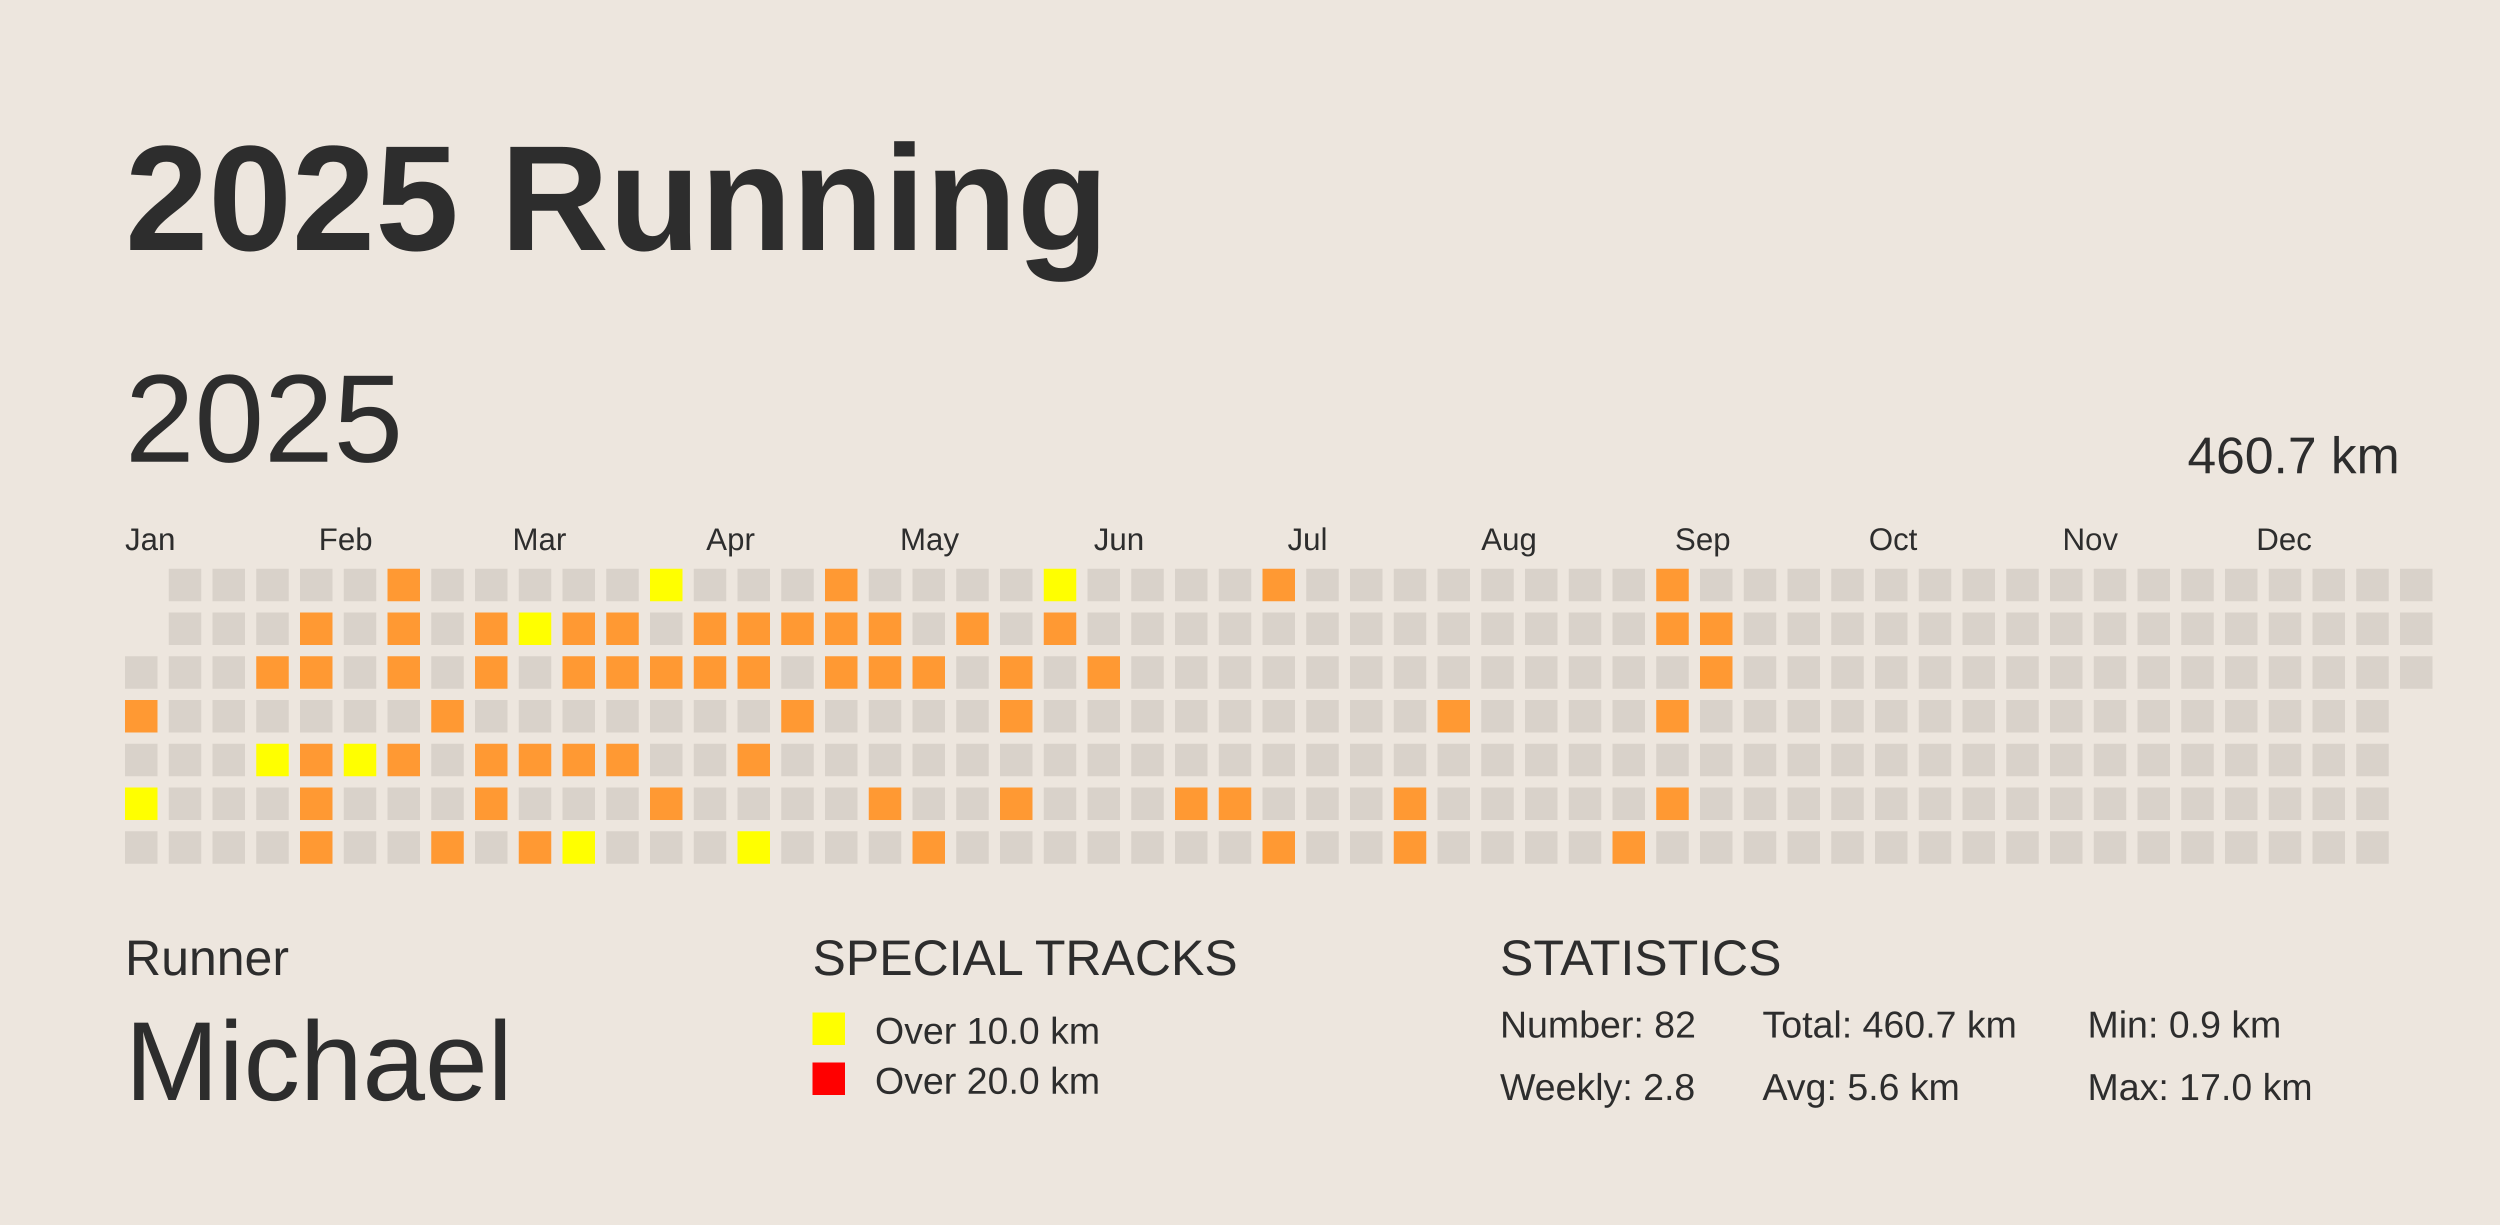
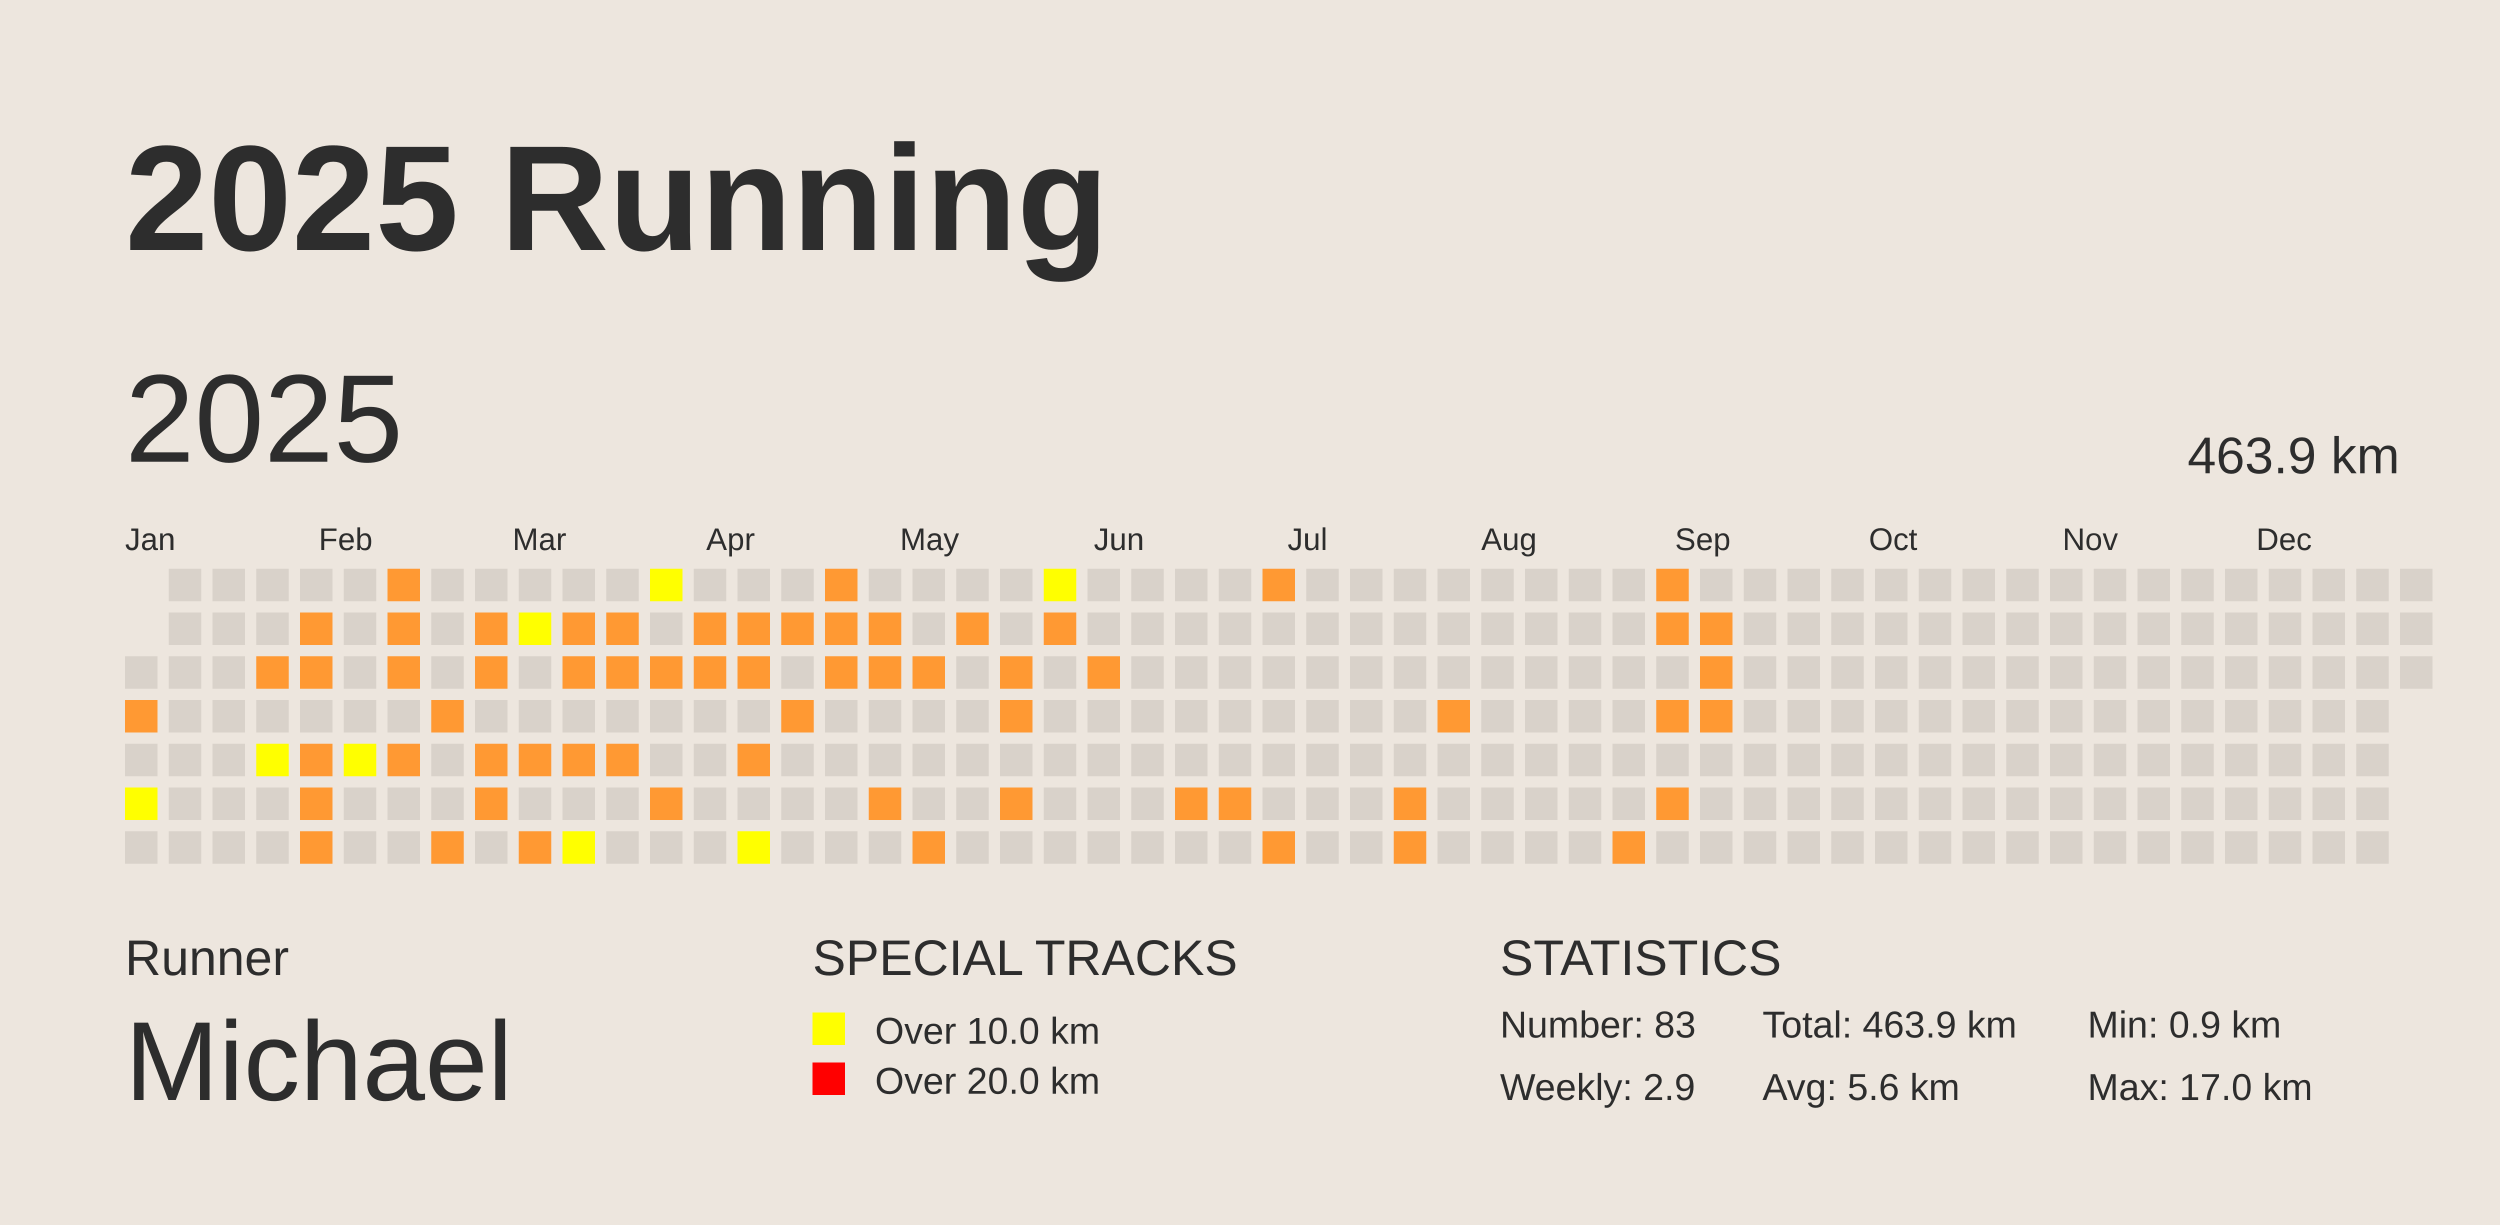
<svg xmlns="http://www.w3.org/2000/svg" baseProfile="full" height="98mm" version="1.1" viewBox="0,0,200,98" width="200mm">
  <defs />
  <rect fill="#EDE6DE" height="98" width="200" x="0" y="0" />
  <text fill="#2D2D2D" style="font-size:12px; font-family:Arial; font-weight:bold;" x="10" y="20">2025 Running</text>
  <text fill="#2D2D2D" style="font-size:4px; font-family:Arial" x="10" y="78">Runner</text>
  <text fill="#2D2D2D" style="font-size:9px; font-family:Arial" x="10" y="88">Michael</text>
  <text fill="#2D2D2D" style="font-size:4px; font-family:Arial" x="65" y="78">SPECIAL TRACKS</text>
  <rect fill="yellow" height="2.6" width="2.6" x="65" y="81" />
  <text fill="#2D2D2D" style="font-size:3px; font-family:Arial" x="70" y="83.5">Over 10.0 km</text>
  <rect fill="red" height="2.6" width="2.6" x="65" y="85" />
  <text fill="#2D2D2D" style="font-size:3px; font-family:Arial" x="70" y="87.5">Over 20.0 km</text>
  <text fill="#2D2D2D" style="font-size:4px; font-family:Arial" x="120" y="78">STATISTICS</text>
-   <text fill="#2D2D2D" style="font-size:3px; font-family:Arial" x="120" y="83">Number: 82</text>
-   <text fill="#2D2D2D" style="font-size:3px; font-family:Arial" x="120" y="88">Weekly: 2.8</text>
-   <text fill="#2D2D2D" style="font-size:3px; font-family:Arial" x="141" y="83">Total: 460.7 km</text>
+   <text fill="#2D2D2D" style="font-size:3px; font-family:Arial" x="120" y="83">Number: 83</text>
+   <text fill="#2D2D2D" style="font-size:3px; font-family:Arial" x="120" y="88">Weekly: 2.9</text>
+   <text fill="#2D2D2D" style="font-size:3px; font-family:Arial" x="141" y="83">Total: 463.9 km</text>
  <text fill="#2D2D2D" style="font-size:3px; font-family:Arial" x="141" y="88">Avg: 5.6 km</text>
  <text fill="#2D2D2D" style="font-size:3px; font-family:Arial" x="167" y="83">Min: 0.9 km</text>
  <text fill="#2D2D2D" style="font-size:3px; font-family:Arial" x="167" y="88">Max: 17.0 km</text>
  <text dominant-baseline="hanging" fill="#2D2D2D" style="font-size:10.0px; font-family:Arial;" x="10" y="30">2025</text>
-   <text dominant-baseline="hanging" fill="#2D2D2D" style="font-size:4.125px; font-family:Arial;" x="175" y="35">460.7 km</text>
+   <text dominant-baseline="hanging" fill="#2D2D2D" style="font-size:4.125px; font-family:Arial;" x="175" y="35">463.9 km</text>
  <text fill="#2D2D2D" style="font-size:2.5px; font-family:Arial" x="10.0" y="44">Jan</text>
  <text fill="#2D2D2D" style="font-size:2.5px; font-family:Arial" x="25.5" y="44">Feb</text>
  <text fill="#2D2D2D" style="font-size:2.5px; font-family:Arial" x="41.0" y="44">Mar</text>
  <text fill="#2D2D2D" style="font-size:2.5px; font-family:Arial" x="56.5" y="44">Apr</text>
  <text fill="#2D2D2D" style="font-size:2.5px; font-family:Arial" x="72.0" y="44">May</text>
  <text fill="#2D2D2D" style="font-size:2.5px; font-family:Arial" x="87.5" y="44">Jun</text>
  <text fill="#2D2D2D" style="font-size:2.5px; font-family:Arial" x="103.0" y="44">Jul</text>
  <text fill="#2D2D2D" style="font-size:2.5px; font-family:Arial" x="118.5" y="44">Aug</text>
  <text fill="#2D2D2D" style="font-size:2.5px; font-family:Arial" x="134.0" y="44">Sep</text>
  <text fill="#2D2D2D" style="font-size:2.5px; font-family:Arial" x="149.5" y="44">Oct</text>
  <text fill="#2D2D2D" style="font-size:2.5px; font-family:Arial" x="165.0" y="44">Nov</text>
  <text fill="#2D2D2D" style="font-size:2.5px; font-family:Arial" x="180.5" y="44">Dec</text>
  <rect fill="#D9D2CA" height="2.6" width="2.6" x="10.0" y="52.5" />
  <rect fill="#FF9933" height="2.6" width="2.6" x="10.0" y="56.0" />
  <rect fill="#D9D2CA" height="2.6" width="2.6" x="10.0" y="59.5" />
  <rect fill="yellow" height="2.6" width="2.6" x="10.0" y="63.0" />
  <rect fill="#D9D2CA" height="2.6" width="2.6" x="10.0" y="66.5" />
  <rect fill="#D9D2CA" height="2.6" width="2.6" x="13.5" y="45.5" />
  <rect fill="#D9D2CA" height="2.6" width="2.6" x="13.5" y="49.0" />
  <rect fill="#D9D2CA" height="2.6" width="2.6" x="13.5" y="52.5" />
  <rect fill="#D9D2CA" height="2.6" width="2.6" x="13.5" y="56.0" />
  <rect fill="#D9D2CA" height="2.6" width="2.6" x="13.5" y="59.5" />
  <rect fill="#D9D2CA" height="2.6" width="2.6" x="13.5" y="63.0" />
  <rect fill="#D9D2CA" height="2.6" width="2.6" x="13.5" y="66.5" />
  <rect fill="#D9D2CA" height="2.6" width="2.6" x="17.0" y="45.5" />
  <rect fill="#D9D2CA" height="2.6" width="2.6" x="17.0" y="49.0" />
  <rect fill="#D9D2CA" height="2.6" width="2.6" x="17.0" y="52.5" />
  <rect fill="#D9D2CA" height="2.6" width="2.6" x="17.0" y="56.0" />
  <rect fill="#D9D2CA" height="2.6" width="2.6" x="17.0" y="59.5" />
  <rect fill="#D9D2CA" height="2.6" width="2.6" x="17.0" y="63.0" />
  <rect fill="#D9D2CA" height="2.6" width="2.6" x="17.0" y="66.5" />
  <rect fill="#D9D2CA" height="2.6" width="2.6" x="20.5" y="45.5" />
  <rect fill="#D9D2CA" height="2.6" width="2.6" x="20.5" y="49.0" />
  <rect fill="#FF9933" height="2.6" width="2.6" x="20.5" y="52.5" />
  <rect fill="#D9D2CA" height="2.6" width="2.6" x="20.5" y="56.0" />
  <rect fill="yellow" height="2.6" width="2.6" x="20.5" y="59.5" />
  <rect fill="#D9D2CA" height="2.6" width="2.6" x="20.5" y="63.0" />
  <rect fill="#D9D2CA" height="2.6" width="2.6" x="20.5" y="66.5" />
  <rect fill="#D9D2CA" height="2.6" width="2.6" x="24.0" y="45.5" />
  <rect fill="#FF9933" height="2.6" width="2.6" x="24.0" y="49.0" />
  <rect fill="#FF9933" height="2.6" width="2.6" x="24.0" y="52.5" />
  <rect fill="#D9D2CA" height="2.6" width="2.6" x="24.0" y="56.0" />
  <rect fill="#FF9933" height="2.6" width="2.6" x="24.0" y="59.5" />
  <rect fill="#FF9933" height="2.6" width="2.6" x="24.0" y="63.0" />
  <rect fill="#FF9933" height="2.6" width="2.6" x="24.0" y="66.5" />
  <rect fill="#D9D2CA" height="2.6" width="2.6" x="27.5" y="45.5" />
  <rect fill="#D9D2CA" height="2.6" width="2.6" x="27.5" y="49.0" />
  <rect fill="#D9D2CA" height="2.6" width="2.6" x="27.5" y="52.5" />
  <rect fill="#D9D2CA" height="2.6" width="2.6" x="27.5" y="56.0" />
  <rect fill="yellow" height="2.6" width="2.6" x="27.5" y="59.5" />
  <rect fill="#D9D2CA" height="2.6" width="2.6" x="27.5" y="63.0" />
  <rect fill="#D9D2CA" height="2.6" width="2.6" x="27.5" y="66.5" />
  <rect fill="#FF9933" height="2.6" width="2.6" x="31.0" y="45.5" />
  <rect fill="#FF9933" height="2.6" width="2.6" x="31.0" y="49.0" />
  <rect fill="#FF9933" height="2.6" width="2.6" x="31.0" y="52.5" />
  <rect fill="#D9D2CA" height="2.6" width="2.6" x="31.0" y="56.0" />
  <rect fill="#FF9933" height="2.6" width="2.6" x="31.0" y="59.5" />
  <rect fill="#D9D2CA" height="2.6" width="2.6" x="31.0" y="63.0" />
  <rect fill="#D9D2CA" height="2.6" width="2.6" x="31.0" y="66.5" />
  <rect fill="#D9D2CA" height="2.6" width="2.6" x="34.5" y="45.5" />
  <rect fill="#D9D2CA" height="2.6" width="2.6" x="34.5" y="49.0" />
  <rect fill="#D9D2CA" height="2.6" width="2.6" x="34.5" y="52.5" />
  <rect fill="#FF9933" height="2.6" width="2.6" x="34.5" y="56.0" />
  <rect fill="#D9D2CA" height="2.6" width="2.6" x="34.5" y="59.5" />
  <rect fill="#D9D2CA" height="2.6" width="2.6" x="34.5" y="63.0" />
  <rect fill="#FF9933" height="2.6" width="2.6" x="34.5" y="66.5" />
  <rect fill="#D9D2CA" height="2.6" width="2.6" x="38.0" y="45.5" />
  <rect fill="#FF9933" height="2.6" width="2.6" x="38.0" y="49.0" />
  <rect fill="#FF9933" height="2.6" width="2.6" x="38.0" y="52.5" />
  <rect fill="#D9D2CA" height="2.6" width="2.6" x="38.0" y="56.0" />
  <rect fill="#FF9933" height="2.6" width="2.6" x="38.0" y="59.5" />
  <rect fill="#FF9933" height="2.6" width="2.6" x="38.0" y="63.0" />
  <rect fill="#D9D2CA" height="2.6" width="2.6" x="38.0" y="66.5" />
  <rect fill="#D9D2CA" height="2.6" width="2.6" x="41.5" y="45.5" />
  <rect fill="yellow" height="2.6" width="2.6" x="41.5" y="49.0" />
  <rect fill="#D9D2CA" height="2.6" width="2.6" x="41.5" y="52.5" />
  <rect fill="#D9D2CA" height="2.6" width="2.6" x="41.5" y="56.0" />
  <rect fill="#FF9933" height="2.6" width="2.6" x="41.5" y="59.5" />
  <rect fill="#D9D2CA" height="2.6" width="2.6" x="41.5" y="63.0" />
  <rect fill="#FF9933" height="2.6" width="2.6" x="41.5" y="66.5" />
  <rect fill="#D9D2CA" height="2.6" width="2.6" x="45.0" y="45.5" />
  <rect fill="#FF9933" height="2.6" width="2.6" x="45.0" y="49.0" />
  <rect fill="#FF9933" height="2.6" width="2.6" x="45.0" y="52.5" />
  <rect fill="#D9D2CA" height="2.6" width="2.6" x="45.0" y="56.0" />
  <rect fill="#FF9933" height="2.6" width="2.6" x="45.0" y="59.5" />
  <rect fill="#D9D2CA" height="2.6" width="2.6" x="45.0" y="63.0" />
  <rect fill="yellow" height="2.6" width="2.6" x="45.0" y="66.5" />
  <rect fill="#D9D2CA" height="2.6" width="2.6" x="48.5" y="45.5" />
  <rect fill="#FF9933" height="2.6" width="2.6" x="48.5" y="49.0" />
  <rect fill="#FF9933" height="2.6" width="2.6" x="48.5" y="52.5" />
  <rect fill="#D9D2CA" height="2.6" width="2.6" x="48.5" y="56.0" />
  <rect fill="#FF9933" height="2.6" width="2.6" x="48.5" y="59.5" />
  <rect fill="#D9D2CA" height="2.6" width="2.6" x="48.5" y="63.0" />
  <rect fill="#D9D2CA" height="2.6" width="2.6" x="48.5" y="66.5" />
  <rect fill="yellow" height="2.6" width="2.6" x="52.0" y="45.5" />
  <rect fill="#D9D2CA" height="2.6" width="2.6" x="52.0" y="49.0" />
  <rect fill="#FF9933" height="2.6" width="2.6" x="52.0" y="52.5" />
  <rect fill="#D9D2CA" height="2.6" width="2.6" x="52.0" y="56.0" />
  <rect fill="#D9D2CA" height="2.6" width="2.6" x="52.0" y="59.5" />
  <rect fill="#FF9933" height="2.6" width="2.6" x="52.0" y="63.0" />
  <rect fill="#D9D2CA" height="2.6" width="2.6" x="52.0" y="66.5" />
  <rect fill="#D9D2CA" height="2.6" width="2.6" x="55.5" y="45.5" />
  <rect fill="#FF9933" height="2.6" width="2.6" x="55.5" y="49.0" />
  <rect fill="#FF9933" height="2.6" width="2.6" x="55.5" y="52.5" />
  <rect fill="#D9D2CA" height="2.6" width="2.6" x="55.5" y="56.0" />
  <rect fill="#D9D2CA" height="2.6" width="2.6" x="55.5" y="59.5" />
  <rect fill="#D9D2CA" height="2.6" width="2.6" x="55.5" y="63.0" />
  <rect fill="#D9D2CA" height="2.6" width="2.6" x="55.5" y="66.5" />
  <rect fill="#D9D2CA" height="2.6" width="2.6" x="59.0" y="45.5" />
  <rect fill="#FF9933" height="2.6" width="2.6" x="59.0" y="49.0" />
  <rect fill="#FF9933" height="2.6" width="2.6" x="59.0" y="52.5" />
  <rect fill="#D9D2CA" height="2.6" width="2.6" x="59.0" y="56.0" />
  <rect fill="#FF9933" height="2.6" width="2.6" x="59.0" y="59.5" />
  <rect fill="#D9D2CA" height="2.6" width="2.6" x="59.0" y="63.0" />
  <rect fill="yellow" height="2.6" width="2.6" x="59.0" y="66.5" />
  <rect fill="#D9D2CA" height="2.6" width="2.6" x="62.5" y="45.5" />
  <rect fill="#FF9933" height="2.6" width="2.6" x="62.5" y="49.0" />
  <rect fill="#D9D2CA" height="2.6" width="2.6" x="62.5" y="52.5" />
  <rect fill="#FF9933" height="2.6" width="2.6" x="62.5" y="56.0" />
  <rect fill="#D9D2CA" height="2.6" width="2.6" x="62.5" y="59.5" />
  <rect fill="#D9D2CA" height="2.6" width="2.6" x="62.5" y="63.0" />
  <rect fill="#D9D2CA" height="2.6" width="2.6" x="62.5" y="66.5" />
  <rect fill="#FF9933" height="2.6" width="2.6" x="66.0" y="45.5" />
  <rect fill="#FF9933" height="2.6" width="2.6" x="66.0" y="49.0" />
  <rect fill="#FF9933" height="2.6" width="2.6" x="66.0" y="52.5" />
  <rect fill="#D9D2CA" height="2.6" width="2.6" x="66.0" y="56.0" />
  <rect fill="#D9D2CA" height="2.6" width="2.6" x="66.0" y="59.5" />
  <rect fill="#D9D2CA" height="2.6" width="2.6" x="66.0" y="63.0" />
  <rect fill="#D9D2CA" height="2.6" width="2.6" x="66.0" y="66.5" />
  <rect fill="#D9D2CA" height="2.6" width="2.6" x="69.5" y="45.5" />
  <rect fill="#FF9933" height="2.6" width="2.6" x="69.5" y="49.0" />
  <rect fill="#FF9933" height="2.6" width="2.6" x="69.5" y="52.5" />
  <rect fill="#D9D2CA" height="2.6" width="2.6" x="69.5" y="56.0" />
  <rect fill="#D9D2CA" height="2.6" width="2.6" x="69.5" y="59.5" />
  <rect fill="#FF9933" height="2.6" width="2.6" x="69.5" y="63.0" />
  <rect fill="#D9D2CA" height="2.6" width="2.6" x="69.5" y="66.5" />
  <rect fill="#D9D2CA" height="2.6" width="2.6" x="73.0" y="45.5" />
  <rect fill="#D9D2CA" height="2.6" width="2.6" x="73.0" y="49.0" />
  <rect fill="#FF9933" height="2.6" width="2.6" x="73.0" y="52.5" />
  <rect fill="#D9D2CA" height="2.6" width="2.6" x="73.0" y="56.0" />
  <rect fill="#D9D2CA" height="2.6" width="2.6" x="73.0" y="59.5" />
  <rect fill="#D9D2CA" height="2.6" width="2.6" x="73.0" y="63.0" />
  <rect fill="#FF9933" height="2.6" width="2.6" x="73.0" y="66.5" />
  <rect fill="#D9D2CA" height="2.6" width="2.6" x="76.5" y="45.5" />
  <rect fill="#FF9933" height="2.6" width="2.6" x="76.5" y="49.0" />
  <rect fill="#D9D2CA" height="2.6" width="2.6" x="76.5" y="52.5" />
  <rect fill="#D9D2CA" height="2.6" width="2.6" x="76.5" y="56.0" />
  <rect fill="#D9D2CA" height="2.6" width="2.6" x="76.5" y="59.5" />
  <rect fill="#D9D2CA" height="2.6" width="2.6" x="76.5" y="63.0" />
  <rect fill="#D9D2CA" height="2.6" width="2.6" x="76.5" y="66.5" />
  <rect fill="#D9D2CA" height="2.6" width="2.6" x="80.0" y="45.5" />
  <rect fill="#D9D2CA" height="2.6" width="2.6" x="80.0" y="49.0" />
  <rect fill="#FF9933" height="2.6" width="2.6" x="80.0" y="52.5" />
  <rect fill="#FF9933" height="2.6" width="2.6" x="80.0" y="56.0" />
  <rect fill="#D9D2CA" height="2.6" width="2.6" x="80.0" y="59.5" />
  <rect fill="#FF9933" height="2.6" width="2.6" x="80.0" y="63.0" />
  <rect fill="#D9D2CA" height="2.6" width="2.6" x="80.0" y="66.5" />
  <rect fill="yellow" height="2.6" width="2.6" x="83.5" y="45.5" />
  <rect fill="#FF9933" height="2.6" width="2.6" x="83.5" y="49.0" />
  <rect fill="#D9D2CA" height="2.6" width="2.6" x="83.5" y="52.5" />
  <rect fill="#D9D2CA" height="2.6" width="2.6" x="83.5" y="56.0" />
  <rect fill="#D9D2CA" height="2.6" width="2.6" x="83.5" y="59.5" />
  <rect fill="#D9D2CA" height="2.6" width="2.6" x="83.5" y="63.0" />
  <rect fill="#D9D2CA" height="2.6" width="2.6" x="83.5" y="66.5" />
  <rect fill="#D9D2CA" height="2.6" width="2.6" x="87.0" y="45.5" />
  <rect fill="#D9D2CA" height="2.6" width="2.6" x="87.0" y="49.0" />
  <rect fill="#FF9933" height="2.6" width="2.6" x="87.0" y="52.5" />
  <rect fill="#D9D2CA" height="2.6" width="2.6" x="87.0" y="56.0" />
  <rect fill="#D9D2CA" height="2.6" width="2.6" x="87.0" y="59.5" />
  <rect fill="#D9D2CA" height="2.6" width="2.6" x="87.0" y="63.0" />
  <rect fill="#D9D2CA" height="2.6" width="2.6" x="87.0" y="66.5" />
  <rect fill="#D9D2CA" height="2.6" width="2.6" x="90.5" y="45.5" />
  <rect fill="#D9D2CA" height="2.6" width="2.6" x="90.5" y="49.0" />
  <rect fill="#D9D2CA" height="2.6" width="2.6" x="90.5" y="52.5" />
  <rect fill="#D9D2CA" height="2.6" width="2.6" x="90.5" y="56.0" />
  <rect fill="#D9D2CA" height="2.6" width="2.6" x="90.5" y="59.5" />
  <rect fill="#D9D2CA" height="2.6" width="2.6" x="90.5" y="63.0" />
  <rect fill="#D9D2CA" height="2.6" width="2.6" x="90.5" y="66.5" />
  <rect fill="#D9D2CA" height="2.6" width="2.6" x="94.0" y="45.5" />
  <rect fill="#D9D2CA" height="2.6" width="2.6" x="94.0" y="49.0" />
  <rect fill="#D9D2CA" height="2.6" width="2.6" x="94.0" y="52.5" />
  <rect fill="#D9D2CA" height="2.6" width="2.6" x="94.0" y="56.0" />
  <rect fill="#D9D2CA" height="2.6" width="2.6" x="94.0" y="59.5" />
  <rect fill="#FF9933" height="2.6" width="2.6" x="94.0" y="63.0" />
  <rect fill="#D9D2CA" height="2.6" width="2.6" x="94.0" y="66.5" />
  <rect fill="#D9D2CA" height="2.6" width="2.6" x="97.5" y="45.5" />
  <rect fill="#D9D2CA" height="2.6" width="2.6" x="97.5" y="49.0" />
  <rect fill="#D9D2CA" height="2.6" width="2.6" x="97.5" y="52.5" />
  <rect fill="#D9D2CA" height="2.6" width="2.6" x="97.5" y="56.0" />
  <rect fill="#D9D2CA" height="2.6" width="2.6" x="97.5" y="59.5" />
  <rect fill="#FF9933" height="2.6" width="2.6" x="97.5" y="63.0" />
  <rect fill="#D9D2CA" height="2.6" width="2.6" x="97.5" y="66.5" />
  <rect fill="#FF9933" height="2.6" width="2.6" x="101.0" y="45.5" />
  <rect fill="#D9D2CA" height="2.6" width="2.6" x="101.0" y="49.0" />
  <rect fill="#D9D2CA" height="2.6" width="2.6" x="101.0" y="52.5" />
  <rect fill="#D9D2CA" height="2.6" width="2.6" x="101.0" y="56.0" />
  <rect fill="#D9D2CA" height="2.6" width="2.6" x="101.0" y="59.5" />
  <rect fill="#D9D2CA" height="2.6" width="2.6" x="101.0" y="63.0" />
  <rect fill="#FF9933" height="2.6" width="2.6" x="101.0" y="66.5" />
  <rect fill="#D9D2CA" height="2.6" width="2.6" x="104.5" y="45.5" />
  <rect fill="#D9D2CA" height="2.6" width="2.6" x="104.5" y="49.0" />
  <rect fill="#D9D2CA" height="2.6" width="2.6" x="104.5" y="52.5" />
  <rect fill="#D9D2CA" height="2.6" width="2.6" x="104.5" y="56.0" />
  <rect fill="#D9D2CA" height="2.6" width="2.6" x="104.5" y="59.5" />
  <rect fill="#D9D2CA" height="2.6" width="2.6" x="104.5" y="63.0" />
  <rect fill="#D9D2CA" height="2.6" width="2.6" x="104.5" y="66.5" />
  <rect fill="#D9D2CA" height="2.6" width="2.6" x="108.0" y="45.5" />
  <rect fill="#D9D2CA" height="2.6" width="2.6" x="108.0" y="49.0" />
  <rect fill="#D9D2CA" height="2.6" width="2.6" x="108.0" y="52.5" />
  <rect fill="#D9D2CA" height="2.6" width="2.6" x="108.0" y="56.0" />
  <rect fill="#D9D2CA" height="2.6" width="2.6" x="108.0" y="59.5" />
  <rect fill="#D9D2CA" height="2.6" width="2.6" x="108.0" y="63.0" />
  <rect fill="#D9D2CA" height="2.6" width="2.6" x="108.0" y="66.5" />
  <rect fill="#D9D2CA" height="2.6" width="2.6" x="111.5" y="45.5" />
  <rect fill="#D9D2CA" height="2.6" width="2.6" x="111.5" y="49.0" />
  <rect fill="#D9D2CA" height="2.6" width="2.6" x="111.5" y="52.5" />
  <rect fill="#D9D2CA" height="2.6" width="2.6" x="111.5" y="56.0" />
  <rect fill="#D9D2CA" height="2.6" width="2.6" x="111.5" y="59.5" />
  <rect fill="#FF9933" height="2.6" width="2.6" x="111.5" y="63.0" />
  <rect fill="#FF9933" height="2.6" width="2.6" x="111.5" y="66.5" />
  <rect fill="#D9D2CA" height="2.6" width="2.6" x="115.0" y="45.5" />
  <rect fill="#D9D2CA" height="2.6" width="2.6" x="115.0" y="49.0" />
  <rect fill="#D9D2CA" height="2.6" width="2.6" x="115.0" y="52.5" />
  <rect fill="#FF9933" height="2.6" width="2.6" x="115.0" y="56.0" />
  <rect fill="#D9D2CA" height="2.6" width="2.6" x="115.0" y="59.5" />
  <rect fill="#D9D2CA" height="2.6" width="2.6" x="115.0" y="63.0" />
  <rect fill="#D9D2CA" height="2.6" width="2.6" x="115.0" y="66.5" />
  <rect fill="#D9D2CA" height="2.6" width="2.6" x="118.5" y="45.5" />
  <rect fill="#D9D2CA" height="2.6" width="2.6" x="118.5" y="49.0" />
  <rect fill="#D9D2CA" height="2.6" width="2.6" x="118.5" y="52.5" />
  <rect fill="#D9D2CA" height="2.6" width="2.6" x="118.5" y="56.0" />
  <rect fill="#D9D2CA" height="2.6" width="2.6" x="118.5" y="59.5" />
  <rect fill="#D9D2CA" height="2.6" width="2.6" x="118.5" y="63.0" />
  <rect fill="#D9D2CA" height="2.6" width="2.6" x="118.5" y="66.5" />
  <rect fill="#D9D2CA" height="2.6" width="2.6" x="122.0" y="45.5" />
  <rect fill="#D9D2CA" height="2.6" width="2.6" x="122.0" y="49.0" />
  <rect fill="#D9D2CA" height="2.6" width="2.6" x="122.0" y="52.5" />
  <rect fill="#D9D2CA" height="2.6" width="2.6" x="122.0" y="56.0" />
  <rect fill="#D9D2CA" height="2.6" width="2.6" x="122.0" y="59.5" />
  <rect fill="#D9D2CA" height="2.6" width="2.6" x="122.0" y="63.0" />
  <rect fill="#D9D2CA" height="2.6" width="2.6" x="122.0" y="66.5" />
  <rect fill="#D9D2CA" height="2.6" width="2.6" x="125.5" y="45.5" />
  <rect fill="#D9D2CA" height="2.6" width="2.6" x="125.5" y="49.0" />
  <rect fill="#D9D2CA" height="2.6" width="2.6" x="125.5" y="52.5" />
  <rect fill="#D9D2CA" height="2.6" width="2.6" x="125.5" y="56.0" />
  <rect fill="#D9D2CA" height="2.6" width="2.6" x="125.5" y="59.5" />
  <rect fill="#D9D2CA" height="2.6" width="2.6" x="125.5" y="63.0" />
  <rect fill="#D9D2CA" height="2.6" width="2.6" x="125.5" y="66.5" />
  <rect fill="#D9D2CA" height="2.6" width="2.6" x="129.0" y="45.5" />
  <rect fill="#D9D2CA" height="2.6" width="2.6" x="129.0" y="49.0" />
  <rect fill="#D9D2CA" height="2.6" width="2.6" x="129.0" y="52.5" />
  <rect fill="#D9D2CA" height="2.6" width="2.6" x="129.0" y="56.0" />
  <rect fill="#D9D2CA" height="2.6" width="2.6" x="129.0" y="59.5" />
  <rect fill="#D9D2CA" height="2.6" width="2.6" x="129.0" y="63.0" />
  <rect fill="#FF9933" height="2.6" width="2.6" x="129.0" y="66.5" />
  <rect fill="#FF9933" height="2.6" width="2.6" x="132.5" y="45.5" />
  <rect fill="#FF9933" height="2.6" width="2.6" x="132.5" y="49.0" />
  <rect fill="#D9D2CA" height="2.6" width="2.6" x="132.5" y="52.5" />
  <rect fill="#FF9933" height="2.6" width="2.6" x="132.5" y="56.0" />
  <rect fill="#D9D2CA" height="2.6" width="2.6" x="132.5" y="59.5" />
  <rect fill="#FF9933" height="2.6" width="2.6" x="132.5" y="63.0" />
  <rect fill="#D9D2CA" height="2.6" width="2.6" x="132.5" y="66.5" />
  <rect fill="#D9D2CA" height="2.6" width="2.6" x="136.0" y="45.5" />
  <rect fill="#FF9933" height="2.6" width="2.6" x="136.0" y="49.0" />
  <rect fill="#FF9933" height="2.6" width="2.6" x="136.0" y="52.5" />
-   <rect fill="#D9D2CA" height="2.6" width="2.6" x="136.0" y="56.0" />
+   <rect fill="#FF9933" height="2.6" width="2.6" x="136.0" y="56.0" />
  <rect fill="#D9D2CA" height="2.6" width="2.6" x="136.0" y="59.5" />
  <rect fill="#D9D2CA" height="2.6" width="2.6" x="136.0" y="63.0" />
  <rect fill="#D9D2CA" height="2.6" width="2.6" x="136.0" y="66.5" />
  <rect fill="#D9D2CA" height="2.6" width="2.6" x="139.5" y="45.5" />
  <rect fill="#D9D2CA" height="2.6" width="2.6" x="139.5" y="49.0" />
  <rect fill="#D9D2CA" height="2.6" width="2.6" x="139.5" y="52.5" />
  <rect fill="#D9D2CA" height="2.6" width="2.6" x="139.5" y="56.0" />
  <rect fill="#D9D2CA" height="2.6" width="2.6" x="139.5" y="59.5" />
  <rect fill="#D9D2CA" height="2.6" width="2.6" x="139.5" y="63.0" />
  <rect fill="#D9D2CA" height="2.6" width="2.6" x="139.5" y="66.5" />
  <rect fill="#D9D2CA" height="2.6" width="2.6" x="143.0" y="45.5" />
  <rect fill="#D9D2CA" height="2.6" width="2.6" x="143.0" y="49.0" />
  <rect fill="#D9D2CA" height="2.6" width="2.6" x="143.0" y="52.5" />
  <rect fill="#D9D2CA" height="2.6" width="2.6" x="143.0" y="56.0" />
  <rect fill="#D9D2CA" height="2.6" width="2.6" x="143.0" y="59.5" />
  <rect fill="#D9D2CA" height="2.6" width="2.6" x="143.0" y="63.0" />
  <rect fill="#D9D2CA" height="2.6" width="2.6" x="143.0" y="66.5" />
  <rect fill="#D9D2CA" height="2.6" width="2.6" x="146.5" y="45.5" />
  <rect fill="#D9D2CA" height="2.6" width="2.6" x="146.5" y="49.0" />
  <rect fill="#D9D2CA" height="2.6" width="2.6" x="146.5" y="52.5" />
  <rect fill="#D9D2CA" height="2.6" width="2.6" x="146.5" y="56.0" />
  <rect fill="#D9D2CA" height="2.6" width="2.6" x="146.5" y="59.5" />
  <rect fill="#D9D2CA" height="2.6" width="2.6" x="146.5" y="63.0" />
  <rect fill="#D9D2CA" height="2.6" width="2.6" x="146.5" y="66.5" />
  <rect fill="#D9D2CA" height="2.6" width="2.6" x="150.0" y="45.5" />
  <rect fill="#D9D2CA" height="2.6" width="2.6" x="150.0" y="49.0" />
  <rect fill="#D9D2CA" height="2.6" width="2.6" x="150.0" y="52.5" />
  <rect fill="#D9D2CA" height="2.6" width="2.6" x="150.0" y="56.0" />
  <rect fill="#D9D2CA" height="2.6" width="2.6" x="150.0" y="59.5" />
  <rect fill="#D9D2CA" height="2.6" width="2.6" x="150.0" y="63.0" />
  <rect fill="#D9D2CA" height="2.6" width="2.6" x="150.0" y="66.5" />
  <rect fill="#D9D2CA" height="2.6" width="2.6" x="153.5" y="45.5" />
  <rect fill="#D9D2CA" height="2.6" width="2.6" x="153.5" y="49.0" />
  <rect fill="#D9D2CA" height="2.6" width="2.6" x="153.5" y="52.5" />
  <rect fill="#D9D2CA" height="2.6" width="2.6" x="153.5" y="56.0" />
  <rect fill="#D9D2CA" height="2.6" width="2.6" x="153.5" y="59.5" />
  <rect fill="#D9D2CA" height="2.6" width="2.6" x="153.5" y="63.0" />
  <rect fill="#D9D2CA" height="2.6" width="2.6" x="153.5" y="66.5" />
  <rect fill="#D9D2CA" height="2.6" width="2.6" x="157.0" y="45.5" />
  <rect fill="#D9D2CA" height="2.6" width="2.6" x="157.0" y="49.0" />
  <rect fill="#D9D2CA" height="2.6" width="2.6" x="157.0" y="52.5" />
  <rect fill="#D9D2CA" height="2.6" width="2.6" x="157.0" y="56.0" />
  <rect fill="#D9D2CA" height="2.6" width="2.6" x="157.0" y="59.5" />
  <rect fill="#D9D2CA" height="2.6" width="2.6" x="157.0" y="63.0" />
  <rect fill="#D9D2CA" height="2.6" width="2.6" x="157.0" y="66.5" />
  <rect fill="#D9D2CA" height="2.6" width="2.6" x="160.5" y="45.5" />
  <rect fill="#D9D2CA" height="2.6" width="2.6" x="160.5" y="49.0" />
  <rect fill="#D9D2CA" height="2.6" width="2.6" x="160.5" y="52.5" />
  <rect fill="#D9D2CA" height="2.6" width="2.6" x="160.5" y="56.0" />
  <rect fill="#D9D2CA" height="2.6" width="2.6" x="160.5" y="59.5" />
  <rect fill="#D9D2CA" height="2.6" width="2.6" x="160.5" y="63.0" />
  <rect fill="#D9D2CA" height="2.6" width="2.6" x="160.5" y="66.5" />
  <rect fill="#D9D2CA" height="2.6" width="2.6" x="164.0" y="45.5" />
  <rect fill="#D9D2CA" height="2.6" width="2.6" x="164.0" y="49.0" />
  <rect fill="#D9D2CA" height="2.6" width="2.6" x="164.0" y="52.5" />
  <rect fill="#D9D2CA" height="2.6" width="2.6" x="164.0" y="56.0" />
  <rect fill="#D9D2CA" height="2.6" width="2.6" x="164.0" y="59.5" />
  <rect fill="#D9D2CA" height="2.6" width="2.6" x="164.0" y="63.0" />
  <rect fill="#D9D2CA" height="2.6" width="2.6" x="164.0" y="66.5" />
  <rect fill="#D9D2CA" height="2.6" width="2.6" x="167.5" y="45.5" />
  <rect fill="#D9D2CA" height="2.6" width="2.6" x="167.5" y="49.0" />
  <rect fill="#D9D2CA" height="2.6" width="2.6" x="167.5" y="52.5" />
  <rect fill="#D9D2CA" height="2.6" width="2.6" x="167.5" y="56.0" />
  <rect fill="#D9D2CA" height="2.6" width="2.6" x="167.5" y="59.5" />
  <rect fill="#D9D2CA" height="2.6" width="2.6" x="167.5" y="63.0" />
  <rect fill="#D9D2CA" height="2.6" width="2.6" x="167.5" y="66.5" />
  <rect fill="#D9D2CA" height="2.6" width="2.6" x="171.0" y="45.5" />
  <rect fill="#D9D2CA" height="2.6" width="2.6" x="171.0" y="49.0" />
  <rect fill="#D9D2CA" height="2.6" width="2.6" x="171.0" y="52.5" />
  <rect fill="#D9D2CA" height="2.6" width="2.6" x="171.0" y="56.0" />
  <rect fill="#D9D2CA" height="2.6" width="2.6" x="171.0" y="59.5" />
  <rect fill="#D9D2CA" height="2.6" width="2.6" x="171.0" y="63.0" />
  <rect fill="#D9D2CA" height="2.6" width="2.6" x="171.0" y="66.5" />
  <rect fill="#D9D2CA" height="2.6" width="2.6" x="174.5" y="45.5" />
  <rect fill="#D9D2CA" height="2.6" width="2.6" x="174.5" y="49.0" />
  <rect fill="#D9D2CA" height="2.6" width="2.6" x="174.5" y="52.5" />
  <rect fill="#D9D2CA" height="2.6" width="2.6" x="174.5" y="56.0" />
  <rect fill="#D9D2CA" height="2.6" width="2.6" x="174.5" y="59.5" />
  <rect fill="#D9D2CA" height="2.6" width="2.6" x="174.5" y="63.0" />
  <rect fill="#D9D2CA" height="2.6" width="2.6" x="174.5" y="66.5" />
  <rect fill="#D9D2CA" height="2.6" width="2.6" x="178.0" y="45.5" />
  <rect fill="#D9D2CA" height="2.6" width="2.6" x="178.0" y="49.0" />
  <rect fill="#D9D2CA" height="2.6" width="2.6" x="178.0" y="52.5" />
  <rect fill="#D9D2CA" height="2.6" width="2.6" x="178.0" y="56.0" />
  <rect fill="#D9D2CA" height="2.6" width="2.6" x="178.0" y="59.5" />
  <rect fill="#D9D2CA" height="2.6" width="2.6" x="178.0" y="63.0" />
  <rect fill="#D9D2CA" height="2.6" width="2.6" x="178.0" y="66.5" />
  <rect fill="#D9D2CA" height="2.6" width="2.6" x="181.5" y="45.5" />
  <rect fill="#D9D2CA" height="2.6" width="2.6" x="181.5" y="49.0" />
  <rect fill="#D9D2CA" height="2.6" width="2.6" x="181.5" y="52.5" />
  <rect fill="#D9D2CA" height="2.6" width="2.6" x="181.5" y="56.0" />
  <rect fill="#D9D2CA" height="2.6" width="2.6" x="181.5" y="59.5" />
  <rect fill="#D9D2CA" height="2.6" width="2.6" x="181.5" y="63.0" />
  <rect fill="#D9D2CA" height="2.6" width="2.6" x="181.5" y="66.5" />
  <rect fill="#D9D2CA" height="2.6" width="2.6" x="185.0" y="45.5" />
  <rect fill="#D9D2CA" height="2.6" width="2.6" x="185.0" y="49.0" />
  <rect fill="#D9D2CA" height="2.6" width="2.6" x="185.0" y="52.5" />
  <rect fill="#D9D2CA" height="2.6" width="2.6" x="185.0" y="56.0" />
  <rect fill="#D9D2CA" height="2.6" width="2.6" x="185.0" y="59.5" />
  <rect fill="#D9D2CA" height="2.6" width="2.6" x="185.0" y="63.0" />
  <rect fill="#D9D2CA" height="2.6" width="2.6" x="185.0" y="66.5" />
  <rect fill="#D9D2CA" height="2.6" width="2.6" x="188.5" y="45.5" />
  <rect fill="#D9D2CA" height="2.6" width="2.6" x="188.5" y="49.0" />
  <rect fill="#D9D2CA" height="2.6" width="2.6" x="188.5" y="52.5" />
  <rect fill="#D9D2CA" height="2.6" width="2.6" x="188.5" y="56.0" />
  <rect fill="#D9D2CA" height="2.6" width="2.6" x="188.5" y="59.5" />
  <rect fill="#D9D2CA" height="2.6" width="2.6" x="188.5" y="63.0" />
  <rect fill="#D9D2CA" height="2.6" width="2.6" x="188.5" y="66.5" />
  <rect fill="#D9D2CA" height="2.6" width="2.6" x="192.0" y="45.5" />
  <rect fill="#D9D2CA" height="2.6" width="2.6" x="192.0" y="49.0" />
  <rect fill="#D9D2CA" height="2.6" width="2.6" x="192.0" y="52.5" />
</svg>
